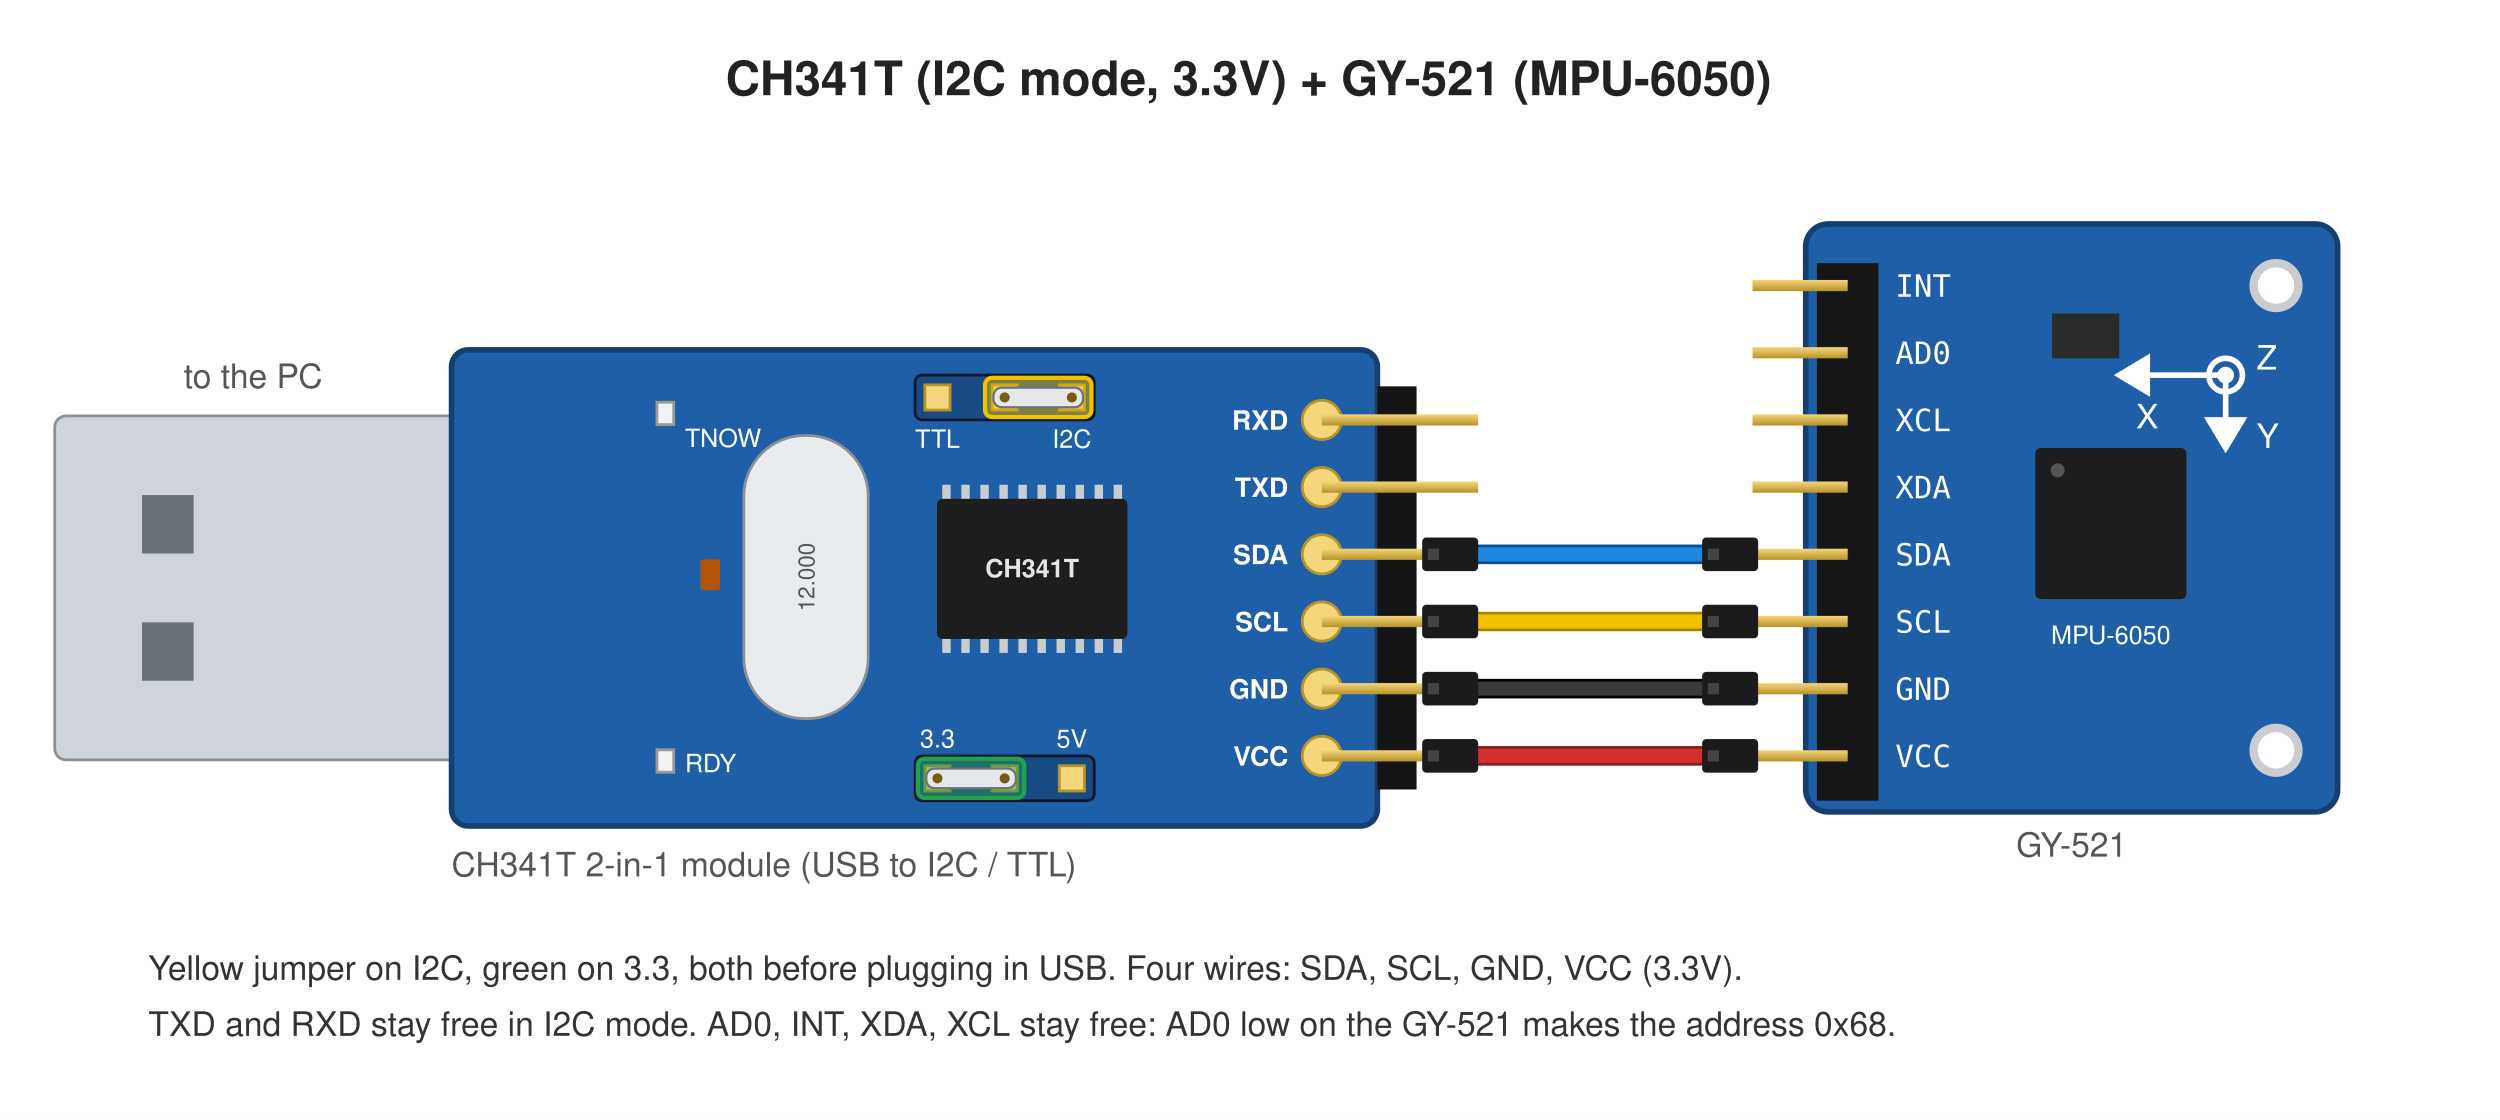
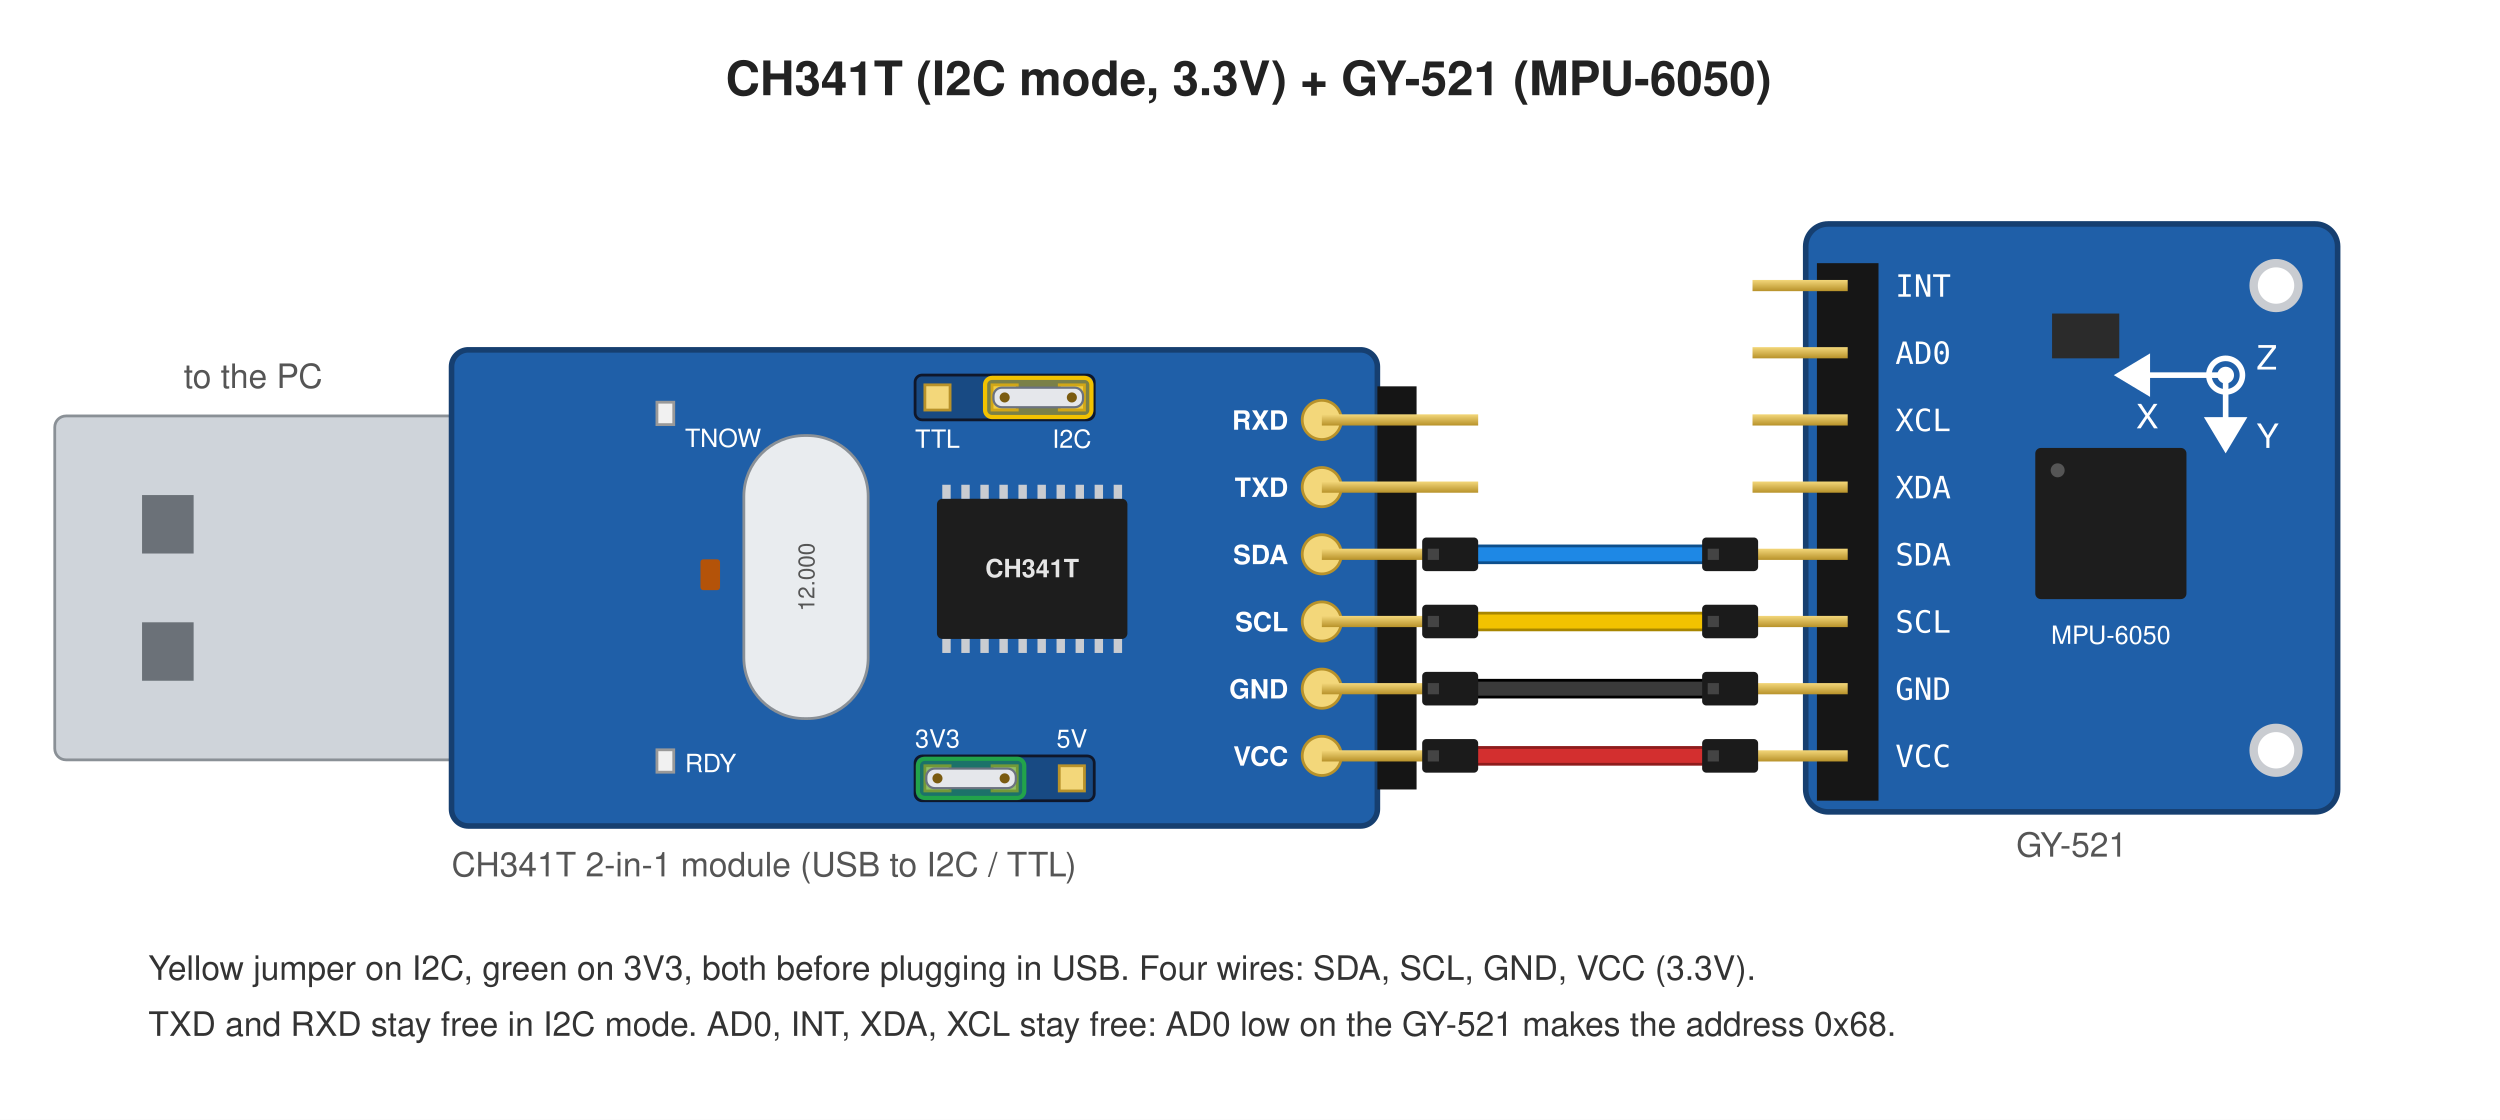
<svg xmlns="http://www.w3.org/2000/svg" viewBox="0 0 893 400" width="893" height="400" font-family="Helvetica, Arial, sans-serif">
  <style>@media (prefers-color-scheme: dark) { .bg { fill-opacity: 0.85 } }</style>
  <defs>
    <linearGradient id="metal" x1="0" y1="0" x2="0" y2="1">
      <stop offset="0" stop-color="#e9ecef" />
      <stop offset="0.5" stop-color="#b8bec5" />
      <stop offset="1" stop-color="#d9dde1" />
    </linearGradient>
    <linearGradient id="pin" x1="0" y1="0" x2="0" y2="1">
      <stop offset="0" stop-color="#f3d77a" />
      <stop offset="1" stop-color="#b8922a" />
    </linearGradient>
    <g id="dupont">
      <rect x="0" y="-6" width="20" height="12" rx="1.5" fill="#1b1b1b" />
      <rect x="2" y="-2" width="4" height="4" fill="#444" />
    </g>
  </defs>
  <rect class="bg" width="893" height="400" fill="#ffffff" />
  <text x="446" y="34" text-anchor="middle" font-size="17" font-weight="bold" fill="#222">CH341T (I2C mode, 3.3V) + GY-521 (MPU-6050)</text>
  <text x="90.425" y="138.583" text-anchor="middle" font-size="12" fill="#555">to the PC</text>
  <rect x="19.559" y="148.583" width="179.528" height="122.835" rx="4" fill="#cfd4da" stroke="#8a9096" />
  <rect x="50.74" y="176.835" width="18.425" height="20.882" fill="#6b7178" />
  <rect x="50.74" y="222.283" width="18.425" height="20.882" fill="#6b7178" />
  <rect x="161.291" y="124.961" width="330.709" height="170.079" rx="6" fill="#1f5fa8" stroke="#163f70" stroke-width="2" />
  <text x="161.291" y="313.039" font-size="12" fill="#555">CH341T 2-in-1 module (USB to I2C / TTL)</text>
  <rect x="492.0" y="138.0" width="14" height="144.0" fill="#151515" />
  <circle cx="472.157" cy="150.0" r="7" fill="#f3d77a" stroke="#b8922a" />
  <rect x="472.157" y="148.0" width="55.843" height="4" fill="url(#pin)" />
  <text x="460.157" y="153.5" text-anchor="end" font-size="9.5" font-weight="bold" fill="#fff">RXD</text>
  <circle cx="472.157" cy="174.0" r="7" fill="#f3d77a" stroke="#b8922a" />
  <rect x="472.157" y="172.0" width="55.843" height="4" fill="url(#pin)" />
  <text x="460.157" y="177.5" text-anchor="end" font-size="9.5" font-weight="bold" fill="#fff">TXD</text>
  <circle cx="472.157" cy="198.0" r="7" fill="#f3d77a" stroke="#b8922a" />
  <rect x="472.157" y="196.0" width="55.843" height="4" fill="url(#pin)" />
  <text x="460.157" y="201.5" text-anchor="end" font-size="9.5" font-weight="bold" fill="#fff">SDA</text>
  <circle cx="472.157" cy="222.0" r="7" fill="#f3d77a" stroke="#b8922a" />
  <rect x="472.157" y="220.0" width="55.843" height="4" fill="url(#pin)" />
  <text x="460.157" y="225.5" text-anchor="end" font-size="9.5" font-weight="bold" fill="#fff">SCL</text>
  <circle cx="472.157" cy="246.0" r="7" fill="#f3d77a" stroke="#b8922a" />
  <rect x="472.157" y="244.0" width="55.843" height="4" fill="url(#pin)" />
  <text x="460.157" y="249.5" text-anchor="end" font-size="9.5" font-weight="bold" fill="#fff">GND</text>
  <circle cx="472.157" cy="270.0" r="7" fill="#f3d77a" stroke="#b8922a" />
  <rect x="472.157" y="268.0" width="55.843" height="4" fill="url(#pin)" />
  <text x="460.157" y="273.5" text-anchor="end" font-size="9.5" font-weight="bold" fill="#fff">VCC</text>
  <rect x="334.677" y="178.157" width="68.031" height="50.079" rx="2" fill="#1d1d1d" />
  <rect x="336.579" y="173.157" width="3" height="5" fill="#c9ccd1" />
  <rect x="336.579" y="228.236" width="3" height="5" fill="#c9ccd1" />
  <rect x="343.382" y="173.157" width="3" height="5" fill="#c9ccd1" />
  <rect x="343.382" y="228.236" width="3" height="5" fill="#c9ccd1" />
  <rect x="350.185" y="173.157" width="3" height="5" fill="#c9ccd1" />
  <rect x="350.185" y="228.236" width="3" height="5" fill="#c9ccd1" />
  <rect x="356.988" y="173.157" width="3" height="5" fill="#c9ccd1" />
  <rect x="356.988" y="228.236" width="3" height="5" fill="#c9ccd1" />
  <rect x="363.791" y="173.157" width="3" height="5" fill="#c9ccd1" />
  <rect x="363.791" y="228.236" width="3" height="5" fill="#c9ccd1" />
  <rect x="370.594" y="173.157" width="3" height="5" fill="#c9ccd1" />
  <rect x="370.594" y="228.236" width="3" height="5" fill="#c9ccd1" />
  <rect x="377.398" y="173.157" width="3" height="5" fill="#c9ccd1" />
  <rect x="377.398" y="228.236" width="3" height="5" fill="#c9ccd1" />
  <rect x="384.201" y="173.157" width="3" height="5" fill="#c9ccd1" />
  <rect x="384.201" y="228.236" width="3" height="5" fill="#c9ccd1" />
  <rect x="391.004" y="173.157" width="3" height="5" fill="#c9ccd1" />
  <rect x="391.004" y="228.236" width="3" height="5" fill="#c9ccd1" />
  <rect x="397.807" y="173.157" width="3" height="5" fill="#c9ccd1" />
  <rect x="397.807" y="228.236" width="3" height="5" fill="#c9ccd1" />
  <text x="368.693" y="206.197" text-anchor="middle" font-size="9" font-weight="bold" fill="#e5e5e5">CH341T</text>
  <rect x="265.701" y="155.575" width="44.409" height="101.102" rx="21.732" fill="#e9ecef" stroke="#8a9096" />
  <text transform="translate(290.9055 206.126) rotate(-90)" text-anchor="middle" font-size="8" fill="#555">12.000</text>
  <rect x="250.197" y="199.795" width="7" height="11" rx="1" fill="#b45309" />
  <rect x="326.866" y="133.969" width="64" height="16" rx="2.5" fill="#000" fill-opacity="0.22" stroke="#0f172a" stroke-width="1" />
  <rect x="378.366" y="137.469" width="9" height="9" fill="#f3d77a" stroke="#b8922a" />
  <rect x="354.366" y="137.469" width="9" height="9" fill="#f3d77a" stroke="#b8922a" />
  <rect x="330.366" y="137.469" width="9" height="9" fill="#f3d77a" stroke="#b8922a" />
  <rect x="351.866" y="134.969" width="38" height="14" rx="2.5" fill="#f2c200" fill-opacity="0.45" stroke="#f2c200" stroke-width="1.5" />
  <rect x="354.866" y="138.469" width="32" height="7" rx="3" fill="#e5e7eb" stroke="#6b7280" stroke-width="0.8" />
  <circle cx="358.866" cy="141.969" r="1.8" fill="#7a5b10" />
  <circle cx="382.866" cy="141.969" r="1.8" fill="#7a5b10" />
  <rect x="326.866" y="270.031" width="64" height="16" rx="2.5" fill="#000" fill-opacity="0.22" stroke="#0f172a" stroke-width="1" />
  <rect x="378.366" y="273.531" width="9" height="9" fill="#f3d77a" stroke="#b8922a" />
  <rect x="354.366" y="273.531" width="9" height="9" fill="#f3d77a" stroke="#b8922a" />
  <rect x="330.366" y="273.531" width="9" height="9" fill="#f3d77a" stroke="#b8922a" />
  <rect x="327.866" y="271.031" width="38" height="14" rx="2.5" fill="#22a34a" fill-opacity="0.45" stroke="#22a34a" stroke-width="1.5" />
  <rect x="330.866" y="274.531" width="32" height="7" rx="3" fill="#e5e7eb" stroke="#6b7280" stroke-width="0.8" />
  <circle cx="334.866" cy="278.031" r="1.8" fill="#7a5b10" />
  <circle cx="358.866" cy="278.031" r="1.8" fill="#7a5b10" />
  <text x="382.866" y="159.969" text-anchor="middle" font-size="9" fill="#fff">I2C</text>
  <text x="334.866" y="159.969" text-anchor="middle" font-size="9" fill="#fff">TTL</text>
  <text x="382.866" y="267.031" text-anchor="middle" font-size="9" fill="#fff">5V</text>
-   <text x="334.866" y="267.031" text-anchor="middle" font-size="9" fill="#fff">3.3</text>
+   <text x="334.866" y="267.031" text-anchor="middle" font-size="9" fill="#fff">3V3</text>
  <rect x="234.661" y="143.669" width="6" height="8" fill="#f1f1f1" stroke="#999" />
  <text x="244.661" y="159.669" font-size="9" fill="#fff">TNOW</text>
  <rect x="234.661" y="267.827" width="6" height="8" fill="#f1f1f1" stroke="#999" />
  <text x="244.661" y="275.827" font-size="9" fill="#fff">RDY</text>
  <g transform="translate(33 0)">
    <rect x="612" y="80" width="190" height="210" rx="8" fill="#1f5fa8" stroke="#163f70" stroke-width="2" />
    <circle cx="780" cy="102" r="8" fill="#fff" stroke="#c9ccd1" stroke-width="3" />
    <circle cx="780" cy="268" r="8" fill="#fff" stroke="#c9ccd1" stroke-width="3" />
    <rect x="616" y="94" width="22" height="192" fill="#161616" />
    <g fill="url(#pin)">
      <rect x="593" y="100" width="34" height="4" />
      <rect x="593" y="124" width="34" height="4" />
      <rect x="593" y="148" width="34" height="4" />
      <rect x="593" y="172" width="34" height="4" />
      <rect x="593" y="196" width="34" height="4" />
      <rect x="593" y="220" width="34" height="4" />
      <rect x="593" y="244" width="34" height="4" />
      <rect x="593" y="268" width="34" height="4" />
    </g>
    <g font-size="11" fill="#fff" font-family="Menlo, Consolas, monospace">
      <text x="644" y="106">INT</text>
      <text x="644" y="130">AD0</text>
      <text x="644" y="154">XCL</text>
      <text x="644" y="178">XDA</text>
      <text x="644" y="202">SDA</text>
      <text x="644" y="226">SCL</text>
      <text x="644" y="250">GND</text>
      <text x="644" y="274">VCC</text>
    </g>
    <rect x="694" y="160" width="54" height="54" rx="2" fill="#1d1d1d" />
    <circle cx="702" cy="168" r="2.5" fill="#555" />
    <text x="721" y="230" text-anchor="middle" font-size="9" fill="#fff">MPU-6050</text>
    <rect x="700" y="112" width="24" height="16" fill="#2b2b2b" />
    <text x="707" y="306" text-anchor="middle" font-size="12" fill="#555">GY-521</text>
    <g stroke-linecap="round" fill="none">
      <path d="M495 198 C 530 198, 545 198, 575 198" stroke="#0d4f8c" stroke-width="7" />
      <path d="M495 198 C 530 198, 545 198, 575 198" stroke="#1e88e5" stroke-width="5" />
      <path d="M495 222 C 530 222, 545 222, 575 222" stroke="#a88600" stroke-width="7" />
      <path d="M495 222 C 530 222, 545 222, 575 222" stroke="#f2c200" stroke-width="5" />
      <path d="M495 246 C 530 246, 545 246, 575 246" stroke="#000" stroke-width="7" />
      <path d="M495 246 C 530 246, 545 246, 575 246" stroke="#3a3a3a" stroke-width="5" />
      <path d="M495 270 C 530 270, 545 270, 575 270" stroke="#8e1c1c" stroke-width="7" />
      <path d="M495 270 C 530 270, 545 270, 575 270" stroke="#d32f2f" stroke-width="5" />
    </g>
    <use href="#dupont" x="475" y="198" />
    <use href="#dupont" x="475" y="222" />
    <use href="#dupont" x="475" y="246" />
    <use href="#dupont" x="475" y="270" />
    <use href="#dupont" x="575" y="198" />
    <use href="#dupont" x="575" y="222" />
    <use href="#dupont" x="575" y="246" />
    <use href="#dupont" x="575" y="270" />
    <g font-size="12" fill="#333">
-       <text x="20" y="350">Yellow jumper on I2C, green on 3.3, both before plugging in USB. Four wires: SDA, SCL, GND, VCC (3.3V).</text>
+       <text x="20" y="350">Yellow jumper on I2C, green on 3V3, both before plugging in USB. Four wires: SDA, SCL, GND, VCC (3.3V).</text>
      <text x="20" y="370">TXD and RXD stay free in I2C mode. AD0, INT, XDA, XCL stay free: AD0 low on the GY-521 makes the address 0x68.</text>
    </g>
    <g stroke="#fff" stroke-width="2" fill="#fff" font-size="12" font-family="Helvetica, Arial, sans-serif">
      <line x1="762" y1="134" x2="728" y2="134" />
      <path d="M734 128 L724 134 L734 140 z" />
      <text x="730" y="153" stroke="none">X</text>
      <line x1="762" y1="134" x2="762" y2="156" />
      <path d="M756 150 L762 160 L768 150 z" />
      <text x="773" y="160" stroke="none">Y</text>
      <circle cx="762" cy="134" r="6" fill="none" />
      <circle cx="762" cy="134" r="2" />
      <text x="773" y="132" stroke="none">Z</text>
    </g>
  </g>
</svg>
